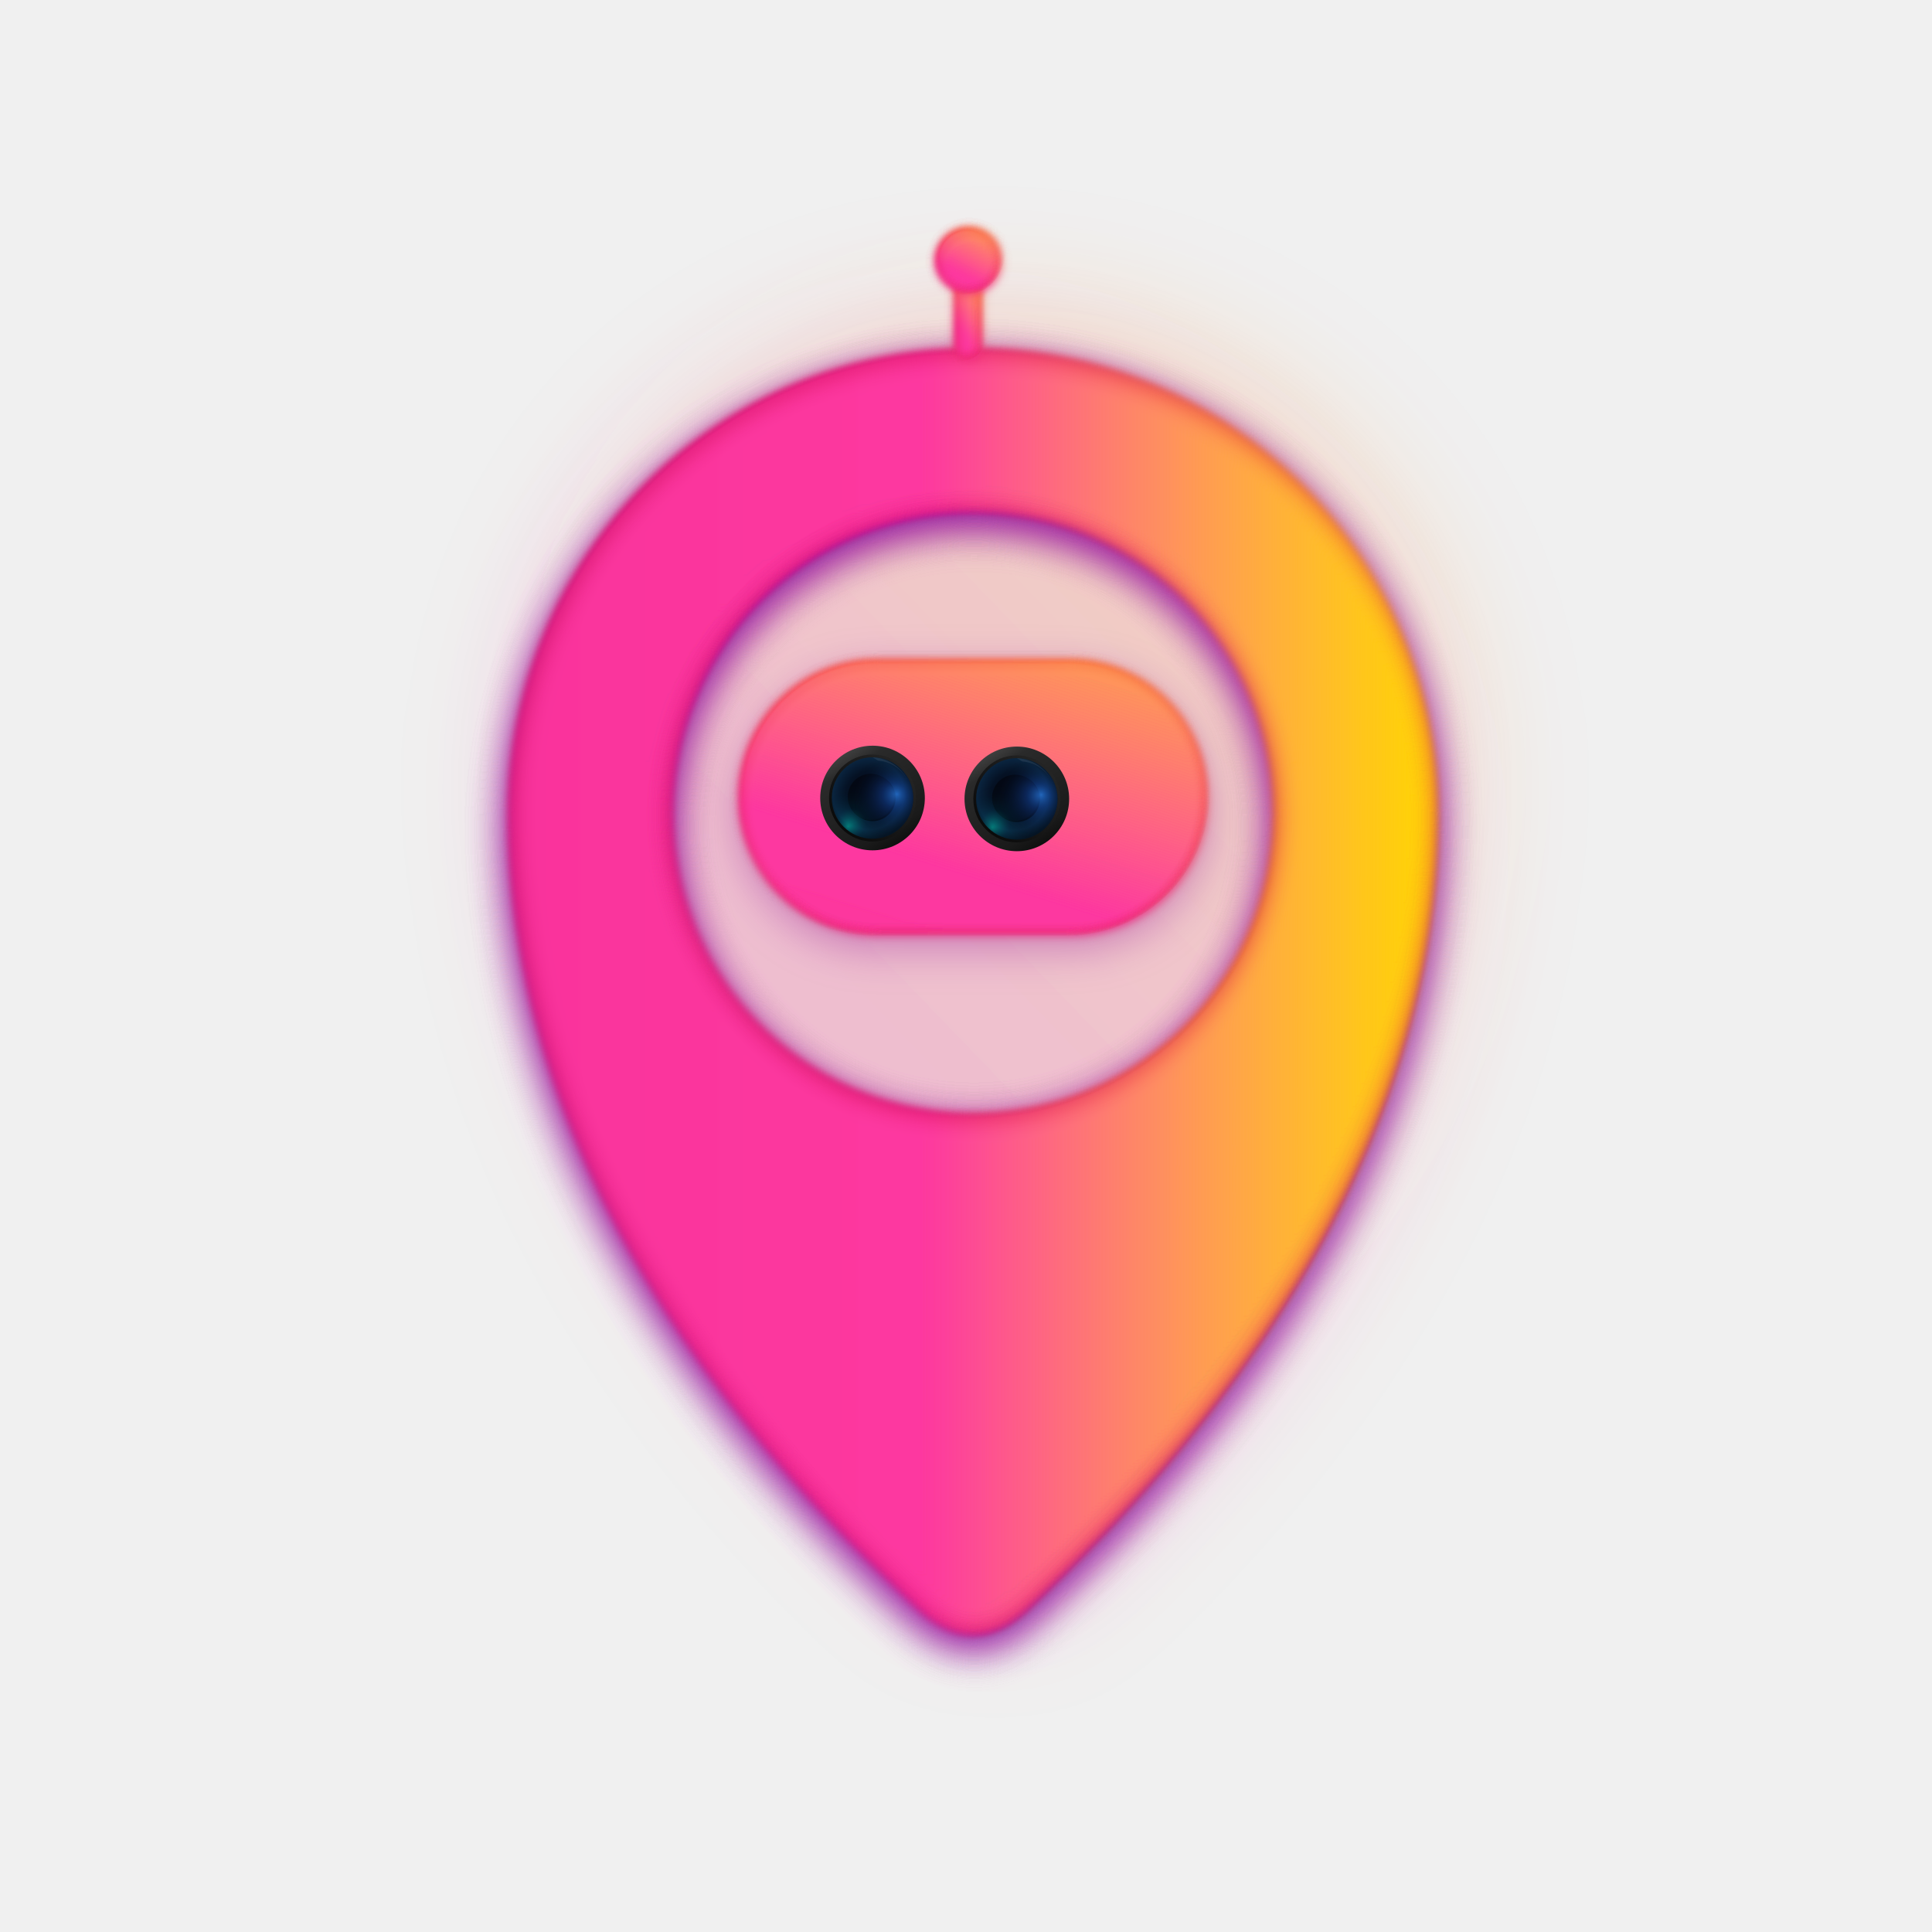
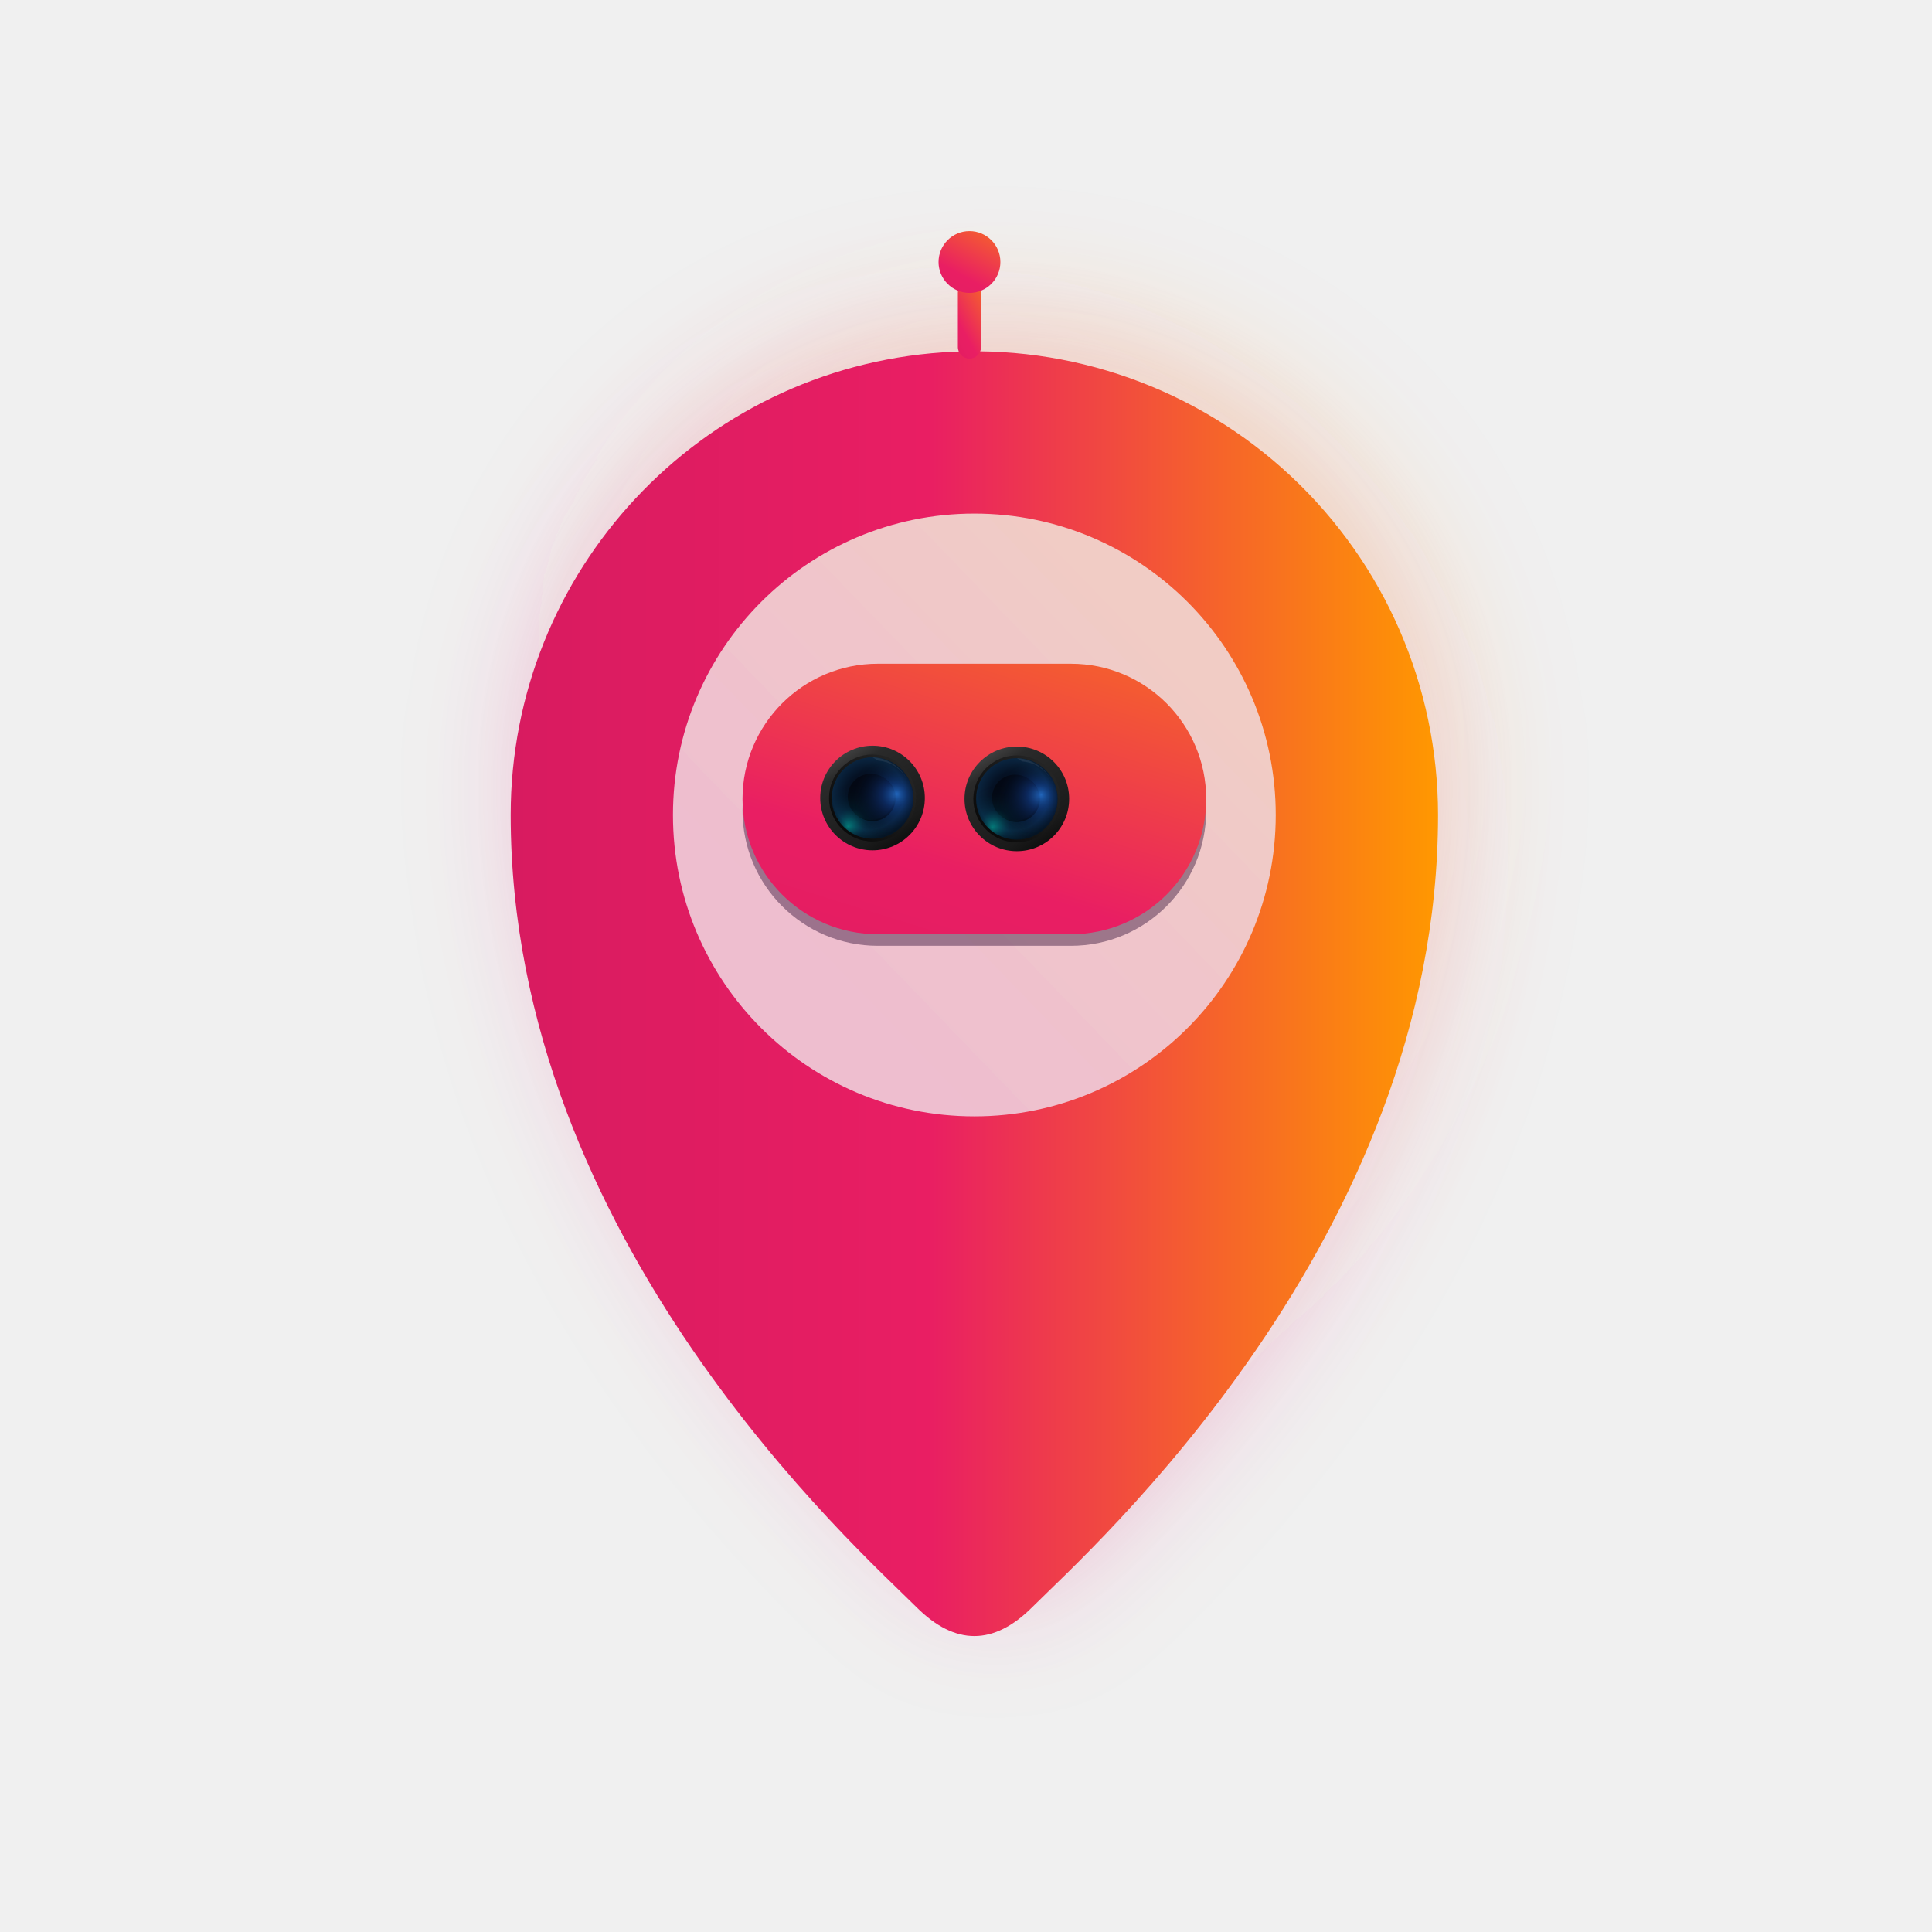
<svg xmlns="http://www.w3.org/2000/svg" xmlns:xlink="http://www.w3.org/1999/xlink" viewBox="0 0 500 500" width="500" height="500" version="1.1" id="svg13">
  <defs id="defs9">
    <linearGradient id="mainGrad" x1="0.1" y1="1" x2="0.9" y2="0">
      <stop offset="0%" stop-color="#d81b60" id="stop1" />
      <stop offset="45%" stop-color="#e91e63" id="stop2" />
      <stop offset="100%" stop-color="#ff9800" id="stop3" />
    </linearGradient>
    <linearGradient id="innerGrad" x1="0" y1="0" x2="0" y2="1">
      <stop offset="0%" stop-color="#ffffff" id="stop4" />
      <stop offset="100%" stop-color="#f2ecee" id="stop5" />
    </linearGradient>
    <filter id="icon-shadow" x="0" y="0" width="1" height="1">
      <feDropShadow dx="0" dy="12" stdDeviation="18" flood-color="#000000" flood-opacity="0.12" />
    </filter>
    <filter id="glow" x="-0.153" y="-0.11" width="1.305" height="1.22">
      <feGaussianBlur stdDeviation="15.271" result="blur" id="feGaussianBlur5" />
      <feComponentTransfer id="feComponentTransfer5">
        <feFuncA type="linear" slope="0.4" id="feFuncA5" />
      </feComponentTransfer>
    </filter>
    <filter id="inset-highlight" x="-1" y="-0.375" width="3" height="2">
      <feOffset dx="0" dy="4" result="shifted" id="feOffset5" />
      <feGaussianBlur in="shifted" stdDeviation="2.5" result="blurred" id="feGaussianBlur6" />
      <feComposite operator="out" in="SourceGraphic" in2="blurred" result="inverse" id="feComposite6" />
      <feFlood flood-color="#ffffff" flood-opacity="0.9" result="white_color" id="feFlood6" />
      <feComposite operator="in" in="white_color" in2="inverse" result="highlight" id="feComposite7" />
      <feComposite operator="over" in="highlight" in2="SourceGraphic" id="feComposite8" />
    </filter>
    <filter id="noise" x="0" y="0" width="1" height="1">
      <feTurbulence type="fractalNoise" baseFrequency="1.5" numOctaves="3" result="noise" id="feTurbulence8" />
      <feColorMatrix type="matrix" values="1 0 0 0 0  0 1 0 0 0  0 0 1 0 0  0 0 0 0.04 0" id="feColorMatrix8" />
      <feComposite in2="SourceGraphic" in="noise" operator="in" result="noise_masked" id="feComposite9" />
      <feBlend in="SourceGraphic" in2="noise_masked" mode="multiply" id="feBlend9" />
    </filter>
    <linearGradient xlink:href="#mainGrad" id="linearGradient15" x1="130" y1="256.25" x2="370" y2="256.25" gradientUnits="userSpaceOnUse" gradientTransform="translate(2.1628,0.9143553)" />
    <filter style="color-interpolation-filters:sRGB" id="filter55" x="-0.103" y="-0.074" width="1.206" height="1.159">
      <feGaussianBlur result="result6" stdDeviation="3" in="SourceGraphic" id="feGaussianBlur55" />
      <feColorMatrix values="1 0 0 0 0 0 1 0 0 0 0 0 1 0 0 0 0 0 1 0 " result="result7" in="SourceGraphic" id="feColorMatrix55" />
      <feComposite operator="in" in="result6" in2="result7" id="feComposite55" result="fbSourceGraphic" />
      <feColorMatrix result="fbSourceGraphicAlpha" in="fbSourceGraphic" values="0 0 0 -1 0 0 0 0 -1 0 0 0 0 -1 0 0 0 0 1 0" id="feColorMatrix67" />
      <feFlood id="feFlood67" result="flood" in="fbSourceGraphic" flood-opacity="0.467" flood-color="rgb(137,0,146)" />
      <feGaussianBlur id="feGaussianBlur67" result="blur" in="fbSourceGraphic" stdDeviation="5.3" />
      <feOffset id="feOffset67" result="offset" in="blur" dx="0" dy="3.3" />
      <feComposite id="feComposite67" result="comp1" operator="in" in="flood" in2="offset" />
      <feComposite id="feComposite68" result="fbSourceGraphic" operator="over" in="fbSourceGraphic" in2="comp1" />
      <feColorMatrix result="fbSourceGraphicAlpha" in="fbSourceGraphic" values="0 0 0 -1 0 0 0 0 -1 0 0 0 0 -1 0 0 0 0 1 0" id="feColorMatrix85" />
      <feGaussianBlur id="feGaussianBlur85" stdDeviation="1" result="result3" in="fbSourceGraphic" />
      <feBlend id="feBlend85" in2="result3" result="result5" mode="screen" in="fbSourceGraphic" />
      <feGaussianBlur id="feGaussianBlur86" stdDeviation="1" result="result7" />
      <feConvolveMatrix id="feConvolveMatrix86" order="3 3" kernelMatrix="2 0 0 1 1 -1 0 0 -2 " targetX="1" targetY="1" result="result8" />
      <feBlend id="feBlend86" mode="darken" in="result7" result="result6" in2="result8" />
    </filter>
    <filter style="color-interpolation-filters:sRGB" id="filter71" x="-0.146" y="-0.25" width="1.292" height="1.548">
      <feFlood result="flood" in="SourceGraphic" flood-opacity="0.353" flood-color="rgb(137,0,146)" id="feFlood70" />
      <feGaussianBlur result="blur" in="SourceGraphic" stdDeviation="5.3" id="feGaussianBlur70" />
      <feOffset result="offset" in="blur" dx="0" dy="3.3" id="feOffset70" />
      <feComposite result="comp1" operator="in" in="flood" in2="offset" id="feComposite70" />
      <feComposite result="comp2" operator="over" in="SourceGraphic" in2="comp1" id="feComposite71" />
    </filter>
    <linearGradient xlink:href="#mainGrad" id="linearGradient77" x1="142.556" y1="402.678" x2="426.758" y2="47.425" gradientTransform="matrix(0.8782497,0,0,1.138628,7.48175,-8.733129)" gradientUnits="userSpaceOnUse" />
    <linearGradient xlink:href="#mainGrad" id="linearGradient80" x1="66.103" y1="463.03" x2="245.702" y2="238.531" gradientTransform="scale(1.603568,0.6236096)" gradientUnits="userSpaceOnUse" />
    <filter style="color-interpolation-filters:sRGB" id="filter88" x="-0.04" y="-0.069" width="1.08" height="1.137">
      <feGaussianBlur stdDeviation="1" result="result3" id="feGaussianBlur87" />
      <feBlend in2="result3" result="result5" mode="screen" in="SourceGraphic" id="feBlend87" />
      <feGaussianBlur stdDeviation="1" result="result7" id="feGaussianBlur88" />
      <feConvolveMatrix order="3 3" kernelMatrix="2 0 0 1 1 -1 0 0 -2 " targetX="1" targetY="1" result="result8" id="feConvolveMatrix88" />
      <feBlend mode="darken" in="result7" result="result6" in2="result8" id="feBlend88" />
    </filter>
    <filter style="color-interpolation-filters:sRGB" id="filter90" x="-0.3" y="-0.3" width="1.6" height="1.6">
      <feGaussianBlur stdDeviation="1" result="result3" id="feGaussianBlur89" />
      <feBlend in2="result3" result="result5" mode="screen" in="SourceGraphic" id="feBlend89" />
      <feGaussianBlur stdDeviation="1" result="result7" id="feGaussianBlur90" />
      <feConvolveMatrix order="3 3" kernelMatrix="2 0 0 1 1 -1 0 0 -2 " targetX="1" targetY="1" result="result8" id="feConvolveMatrix90" />
      <feBlend mode="darken" in="result7" result="result6" in2="result8" id="feBlend90" />
    </filter>
    <filter style="color-interpolation-filters:sRGB" id="filter92" x="-0.8" y="-0.24" width="2.6" height="1.48">
      <feGaussianBlur stdDeviation="1" result="result3" id="feGaussianBlur91" />
      <feBlend in2="result3" result="result5" mode="screen" in="SourceGraphic" id="feBlend91" />
      <feGaussianBlur stdDeviation="1" result="result7" id="feGaussianBlur92" />
      <feConvolveMatrix order="3 3" kernelMatrix="2 0 0 1 1 -1 0 0 -2 " targetX="1" targetY="1" result="result8" id="feConvolveMatrix92" />
      <feBlend mode="darken" in="result7" result="result6" in2="result8" id="feBlend92" />
    </filter>
    <linearGradient xlink:href="#linearGradient81" id="linearGradient82" x1="134.744" y1="4.503" x2="253.97" y2="371.443" gradientUnits="userSpaceOnUse" gradientTransform="matrix(1.297659,0,0,1.332169,-0.7718479,0.8293147)" />
    <linearGradient id="linearGradient81">
      <stop style="stop-color:#9336af;stop-opacity:1;" offset="0" id="stop81" />
      <stop style="stop-color:#35003f;stop-opacity:1;" offset="1" id="stop82" />
    </linearGradient>
    <linearGradient xlink:href="#linearGradient81" id="linearGradient10" x1="261.944" y1="22.088" x2="238.056" y2="477.912" gradientUnits="userSpaceOnUse" gradientTransform="matrix(1.095411,0,0,1.146874,-23.85278,-36.71837)" />
    <linearGradient xlink:href="#mainGrad" id="linearGradient79" x1="188.447" y1="205.757" x2="219.801" y2="166.565" gradientTransform="matrix(1.224745,0,0,0.8164966,-0.2000016,-84.75172)" gradientUnits="userSpaceOnUse" />
    <filter style="color-interpolation-filters:sRGB" id="filter90-5" x="-0.3" y="-0.3" width="1.6" height="1.6">
      <feGaussianBlur stdDeviation="1" result="result3" id="feGaussianBlur89-3" />
      <feBlend in2="result3" result="result5" mode="screen" in="SourceGraphic" id="feBlend89-5" />
      <feGaussianBlur stdDeviation="1" result="result7" id="feGaussianBlur90-6" />
      <feConvolveMatrix order="3 3" kernelMatrix="2 0 0 1 1 -1 0 0 -2 " targetX="1" targetY="1" result="result8" id="feConvolveMatrix90-2" />
      <feBlend mode="darken" in="result7" result="result6" in2="result8" id="feBlend90-9" />
    </filter>
    <linearGradient xlink:href="#mainGrad" id="linearGradient78" x1="361.945" y1="125.779" x2="383.411" y2="98.946" gradientTransform="matrix(0.6708204,0,0,1.490712,-0.2000016,-84.75172)" gradientUnits="userSpaceOnUse" />
    <filter style="color-interpolation-filters:sRGB" id="filter92-7" x="-0.8" y="-0.24" width="2.6" height="1.48">
      <feGaussianBlur stdDeviation="1" result="result3" id="feGaussianBlur91-0" />
      <feBlend in2="result3" result="result5" mode="screen" in="SourceGraphic" id="feBlend91-9" />
      <feGaussianBlur stdDeviation="1" result="result7" id="feGaussianBlur92-3" />
      <feConvolveMatrix order="3 3" kernelMatrix="2 0 0 1 1 -1 0 0 -2 " targetX="1" targetY="1" result="result8" id="feConvolveMatrix92-6" />
      <feBlend mode="darken" in="result7" result="result6" in2="result8" id="feBlend92-0" />
    </filter>
    <radialGradient id="blueHighlight" cx="129.6" cy="100" r="74" fx="144.4" fy="92.6" gradientUnits="userSpaceOnUse" gradientTransform="matrix(2.5,0,0,2.5,-120.5,417.5)">
      <stop offset="0%" stop-color="rgb(40, 120, 220)" stop-opacity="0.8" id="stop11" />
      <stop offset="30%" stop-color="rgb(20, 70, 160)" stop-opacity="0.5" id="stop12" />
      <stop offset="100%" stop-color="rgb(0, 0, 0)" stop-opacity="0" id="stop13" />
    </radialGradient>
    <radialGradient id="tealHighlight" cx="70.4" cy="137" r="66.6" fx="55.6" fy="151.8" gradientUnits="userSpaceOnUse" gradientTransform="matrix(2.5,0,0,2.5,-120.5,417.5)">
      <stop offset="0%" stop-color="rgb(0, 180, 160)" stop-opacity="0.6" id="stop14" />
      <stop offset="40%" stop-color="rgb(0, 80, 100)" stop-opacity="0.2" id="stop15" />
      <stop offset="100%" stop-color="rgb(0, 0, 0)" stop-opacity="0" id="stop16" />
    </radialGradient>
    <radialGradient id="glassBase" cx="92.6" cy="92.6" r="81.4" fx="92.6" fy="92.6" gradientUnits="userSpaceOnUse" gradientTransform="matrix(2.5,0,0,2.5,-120.5,417.5)">
      <stop offset="0%" stop-color="#020815" id="stop7" />
      <stop offset="50%" stop-color="#051225" id="stop8" />
      <stop offset="80%" stop-color="#0a2540" id="stop9" />
      <stop offset="100%" stop-color="#051525" id="stop10" />
    </radialGradient>
    <linearGradient id="rimInnerGrad" x1="21" y1="179" x2="179" y2="21" gradientUnits="userSpaceOnUse" gradientTransform="matrix(2.5,0,0,2.5,-120.5,417.5)">
      <stop offset="0%" stop-color="#050505" id="stop5-9" />
      <stop offset="100%" stop-color="#2a2a2a" id="stop6" />
    </linearGradient>
    <linearGradient id="rimGrad" x1="43" y1="5" x2="157" y2="195" gradientUnits="userSpaceOnUse" gradientTransform="matrix(2.5,0,0,2.5,-120.5,417.5)">
      <stop offset="0%" stop-color="#4a4a4a" id="stop1-2" />
      <stop offset="20%" stop-color="#2a2a2a" id="stop2-0" />
      <stop offset="80%" stop-color="#1a1a1a" id="stop3-2" />
      <stop offset="100%" stop-color="#0a0a0a" id="stop4-3" />
    </linearGradient>
    <linearGradient id="rimGrad-7" x1="43" y1="5" x2="157" y2="195" gradientUnits="userSpaceOnUse" gradientTransform="matrix(2.5,0,0,2.5,-120.5,417.5)">
      <stop offset="0%" stop-color="#4a4a4a" id="stop1-2-5" />
      <stop offset="20%" stop-color="#2a2a2a" id="stop2-0-9" />
      <stop offset="80%" stop-color="#1a1a1a" id="stop3-2-2" />
      <stop offset="100%" stop-color="#0a0a0a" id="stop4-3-2" />
    </linearGradient>
    <linearGradient id="rimInnerGrad-8" x1="21" y1="179" x2="179" y2="21" gradientUnits="userSpaceOnUse" gradientTransform="matrix(2.5,0,0,2.5,-120.5,417.5)">
      <stop offset="0%" stop-color="#050505" id="stop5-9-9" />
      <stop offset="100%" stop-color="#2a2a2a" id="stop6-7" />
    </linearGradient>
    <radialGradient id="glassBase-3" cx="92.6" cy="92.6" r="81.4" fx="92.6" fy="92.6" gradientUnits="userSpaceOnUse" gradientTransform="matrix(2.5,0,0,2.5,-120.5,417.5)">
      <stop offset="0%" stop-color="#020815" id="stop7-6" />
      <stop offset="50%" stop-color="#051225" id="stop8-1" />
      <stop offset="80%" stop-color="#0a2540" id="stop9-2" />
      <stop offset="100%" stop-color="#051525" id="stop10-9" />
    </radialGradient>
    <radialGradient id="tealHighlight-3" cx="70.4" cy="137" r="66.6" fx="55.6" fy="151.8" gradientUnits="userSpaceOnUse" gradientTransform="matrix(2.5,0,0,2.5,-120.5,417.5)">
      <stop offset="0%" stop-color="rgb(0, 180, 160)" stop-opacity="0.6" id="stop14-1" />
      <stop offset="40%" stop-color="rgb(0, 80, 100)" stop-opacity="0.2" id="stop15-9" />
      <stop offset="100%" stop-color="rgb(0, 0, 0)" stop-opacity="0" id="stop16-4" />
    </radialGradient>
    <radialGradient id="blueHighlight-7" cx="129.6" cy="100" r="74" fx="144.4" fy="92.6" gradientUnits="userSpaceOnUse" gradientTransform="matrix(2.5,0,0,2.5,-120.5,417.5)">
      <stop offset="0%" stop-color="rgb(40, 120, 220)" stop-opacity="0.8" id="stop11-8" />
      <stop offset="30%" stop-color="rgb(20, 70, 160)" stop-opacity="0.5" id="stop12-4" />
      <stop offset="100%" stop-color="rgb(0, 0, 0)" stop-opacity="0" id="stop13-5" />
    </radialGradient>
  </defs>
  <rect style="display:none;fill:url(#linearGradient82);fill-rule:nonzero;stroke-width:0;stroke-dasharray:none" id="rect80" width="500.668" height="501.654" x="1.103" y="0.414" />
  <path style="display:none;opacity:1;fill:url(#linearGradient10);fill-opacity:0.791;stroke-width:1.191" id="path2" d="M 13.021,170.37 A 250,250 0 0 1 326.18,11.889 250,250 0 0 1 489.192,322.714 250,250 0 0 1 180.768,490.223 250,250 0 0 1 8.797,184.263" />
  <path d="m 137.482,201.267 a 120,120 0 1 1 240,0 c 0,110 -90,190 -105,205 q -15,15 -30,0 c -15,-15 -105,-95 -105,-205 z" fill="url(#mainGrad)" filter="url(#glow)" id="path9" style="display:inline;fill:url(#linearGradient77);filter:url(#glow);opacity:0.583" />
-   <path id="path10" style="display:inline;fill:url(#linearGradient15);filter:url(#filter55)" d="M 243.973,91.194 A 120,120 0 0 0 132.163,210.914 c 0,110 90,190 105,205 10,10 20,10 30,0 15,-15 105,-95 105,-205 A 120,120 0 0 0 243.973,91.194 Z m 8.189,41.721 a 78,78 0 0 1 78,78 78,78 0 0 1 -78,78 78,78 0 0 1 -78,-78 78,78 0 0 1 78,-78 z" />
-   <g id="robot-group" style="display:inline;filter:url(#filter71)" transform="translate(2.162793,-3.223576)">
-     <rect x="190" y="175" width="120" height="70" rx="35" fill="url(#mainGrad)" filter="url(#inset-highlight)" id="rect11" style="display:inline;fill:url(#linearGradient80);fill-rule:nonzero;stroke:none;stroke-width:1;stroke-dasharray:none;stroke-opacity:1;filter:url(#filter88)" />
+   <path id="path10" style="display:inline;fill:url(#linearGradient15)" d="M 243.973,91.194 A 120,120 0 0 0 132.163,210.914 c 0,110 90,190 105,205 10,10 20,10 30,0 15,-15 105,-95 105,-205 A 120,120 0 0 0 243.973,91.194 Z m 8.189,41.721 a 78,78 0 0 1 78,78 78,78 0 0 1 -78,78 78,78 0 0 1 -78,-78 78,78 0 0 1 78,-78 z" />
+   <g id="robot-group" style="display:inline" transform="translate(2.162793,-3.223576)">
+     <rect x="190" y="178" width="120" height="70" rx="35" fill="#200028" opacity="0.4" id="rect11-shadow" />
+     <rect x="190" y="175" width="120" height="70" rx="35" fill="url(#mainGrad)" id="rect11" style="display:inline;fill:url(#linearGradient80);fill-rule:nonzero;stroke:none;stroke-width:1;stroke-dasharray:none;stroke-opacity:1" />
    <circle cx="218.782" cy="214.023" r="10.5" fill="#ffffff" id="circle12" style="display:none" />
    <circle cx="259.639" cy="213.657" r="10.5" fill="#ffffff" id="circle13" style="display:none" />
    <g id="g1" transform="matrix(0.05700606,0,0,0.05700606,253.6094,171.922)">
      <g id="layer2">
        <circle cx="129.5" cy="667.5" r="237.5" fill="url(#rimGrad)" id="circle16" style="fill:url(#rimGrad);stroke-width:2.5" />
        <circle cx="129.5" cy="667.5" r="197.5" fill="url(#rimInnerGrad)" id="circle17" style="fill:url(#rimInnerGrad);stroke-width:2.5" />
        <circle cx="129.5" cy="667.5" r="185" fill="url(#glassBase)" id="circle18" style="fill:url(#glassBase);stroke-width:2.5" />
        <circle cx="129.5" cy="667.5" r="105" fill="#01040a" id="circle19" style="stroke-width:2.5" />
        <circle cx="122" cy="662.5" r="105" fill="#030814" id="circle20" style="stroke-width:2.5" />
        <circle cx="129.5" cy="667.5" r="185" fill="url(#tealHighlight)" id="circle21" style="fill:url(#tealHighlight);stroke-width:2.5" />
        <circle cx="129.5" cy="667.5" r="185" fill="url(#blueHighlight)" id="circle22" style="fill:url(#blueHighlight);stroke-width:2.5" />
        <path d="m 154.5,497.5 a 162.5,162.5 0 0 1 145,120 185,185 0 0 0 -170,-135 z" fill="#ffffff" fill-opacity="0.08" id="path22" style="stroke-width:2.5" />
      </g>
    </g>
    <g id="g1-3" transform="matrix(0.05700606,0,0,0.05700606,216.2655,171.698)">
      <g id="layer2-6">
        <circle cx="129.5" cy="667.5" r="237.5" fill="url(#rimGrad)" id="circle16-1" style="fill:url(#rimGrad-7);stroke-width:2.5" />
        <circle cx="129.5" cy="667.5" r="197.5" fill="url(#rimInnerGrad)" id="circle17-0" style="fill:url(#rimInnerGrad-8);stroke-width:2.5" />
        <circle cx="129.5" cy="667.5" r="185" fill="url(#glassBase)" id="circle18-6" style="fill:url(#glassBase-3);stroke-width:2.5" />
        <circle cx="129.5" cy="667.5" r="105" fill="#01040a" id="circle19-3" style="stroke-width:2.5" />
        <circle cx="122" cy="662.5" r="105" fill="#030814" id="circle20-2" style="stroke-width:2.5" />
        <circle cx="129.5" cy="667.5" r="185" fill="url(#tealHighlight)" id="circle21-0" style="fill:url(#tealHighlight-3);stroke-width:2.5" />
        <circle cx="129.5" cy="667.5" r="185" fill="url(#blueHighlight)" id="circle22-6" style="fill:url(#blueHighlight-7);stroke-width:2.5" />
        <path d="m 154.5,497.5 a 162.5,162.5 0 0 1 145,120 185,185 0 0 0 -170,-135 z" fill="#ffffff" fill-opacity="0.08" id="path22-1" style="stroke-width:2.5" />
      </g>
    </g>
  </g>
  <g id="layer1" transform="translate(1.097235,2.560214)">
-     <rect x="246.8" y="70.248" width="6" height="20" rx="3" fill="url(#mainGrad)" filter="url(#inset-highlight)" id="rect10" style="display:inline;fill:url(#linearGradient78);filter:url(#filter92-7)" />
-     <circle cx="249.8" cy="65.248" r="8" fill="url(#mainGrad)" filter="url(#inset-highlight)" id="circle11" style="display:inline;fill:url(#linearGradient79);filter:url(#filter90-5)" />
+     <rect x="246.8" y="70.248" width="6" height="20" rx="3" fill="url(#mainGrad)" id="rect10" style="display:inline;fill:url(#linearGradient78)" />
+     <circle cx="249.8" cy="65.248" r="8" fill="url(#mainGrad)" id="circle11" style="display:inline;fill:url(#linearGradient79)" />
  </g>
</svg>
